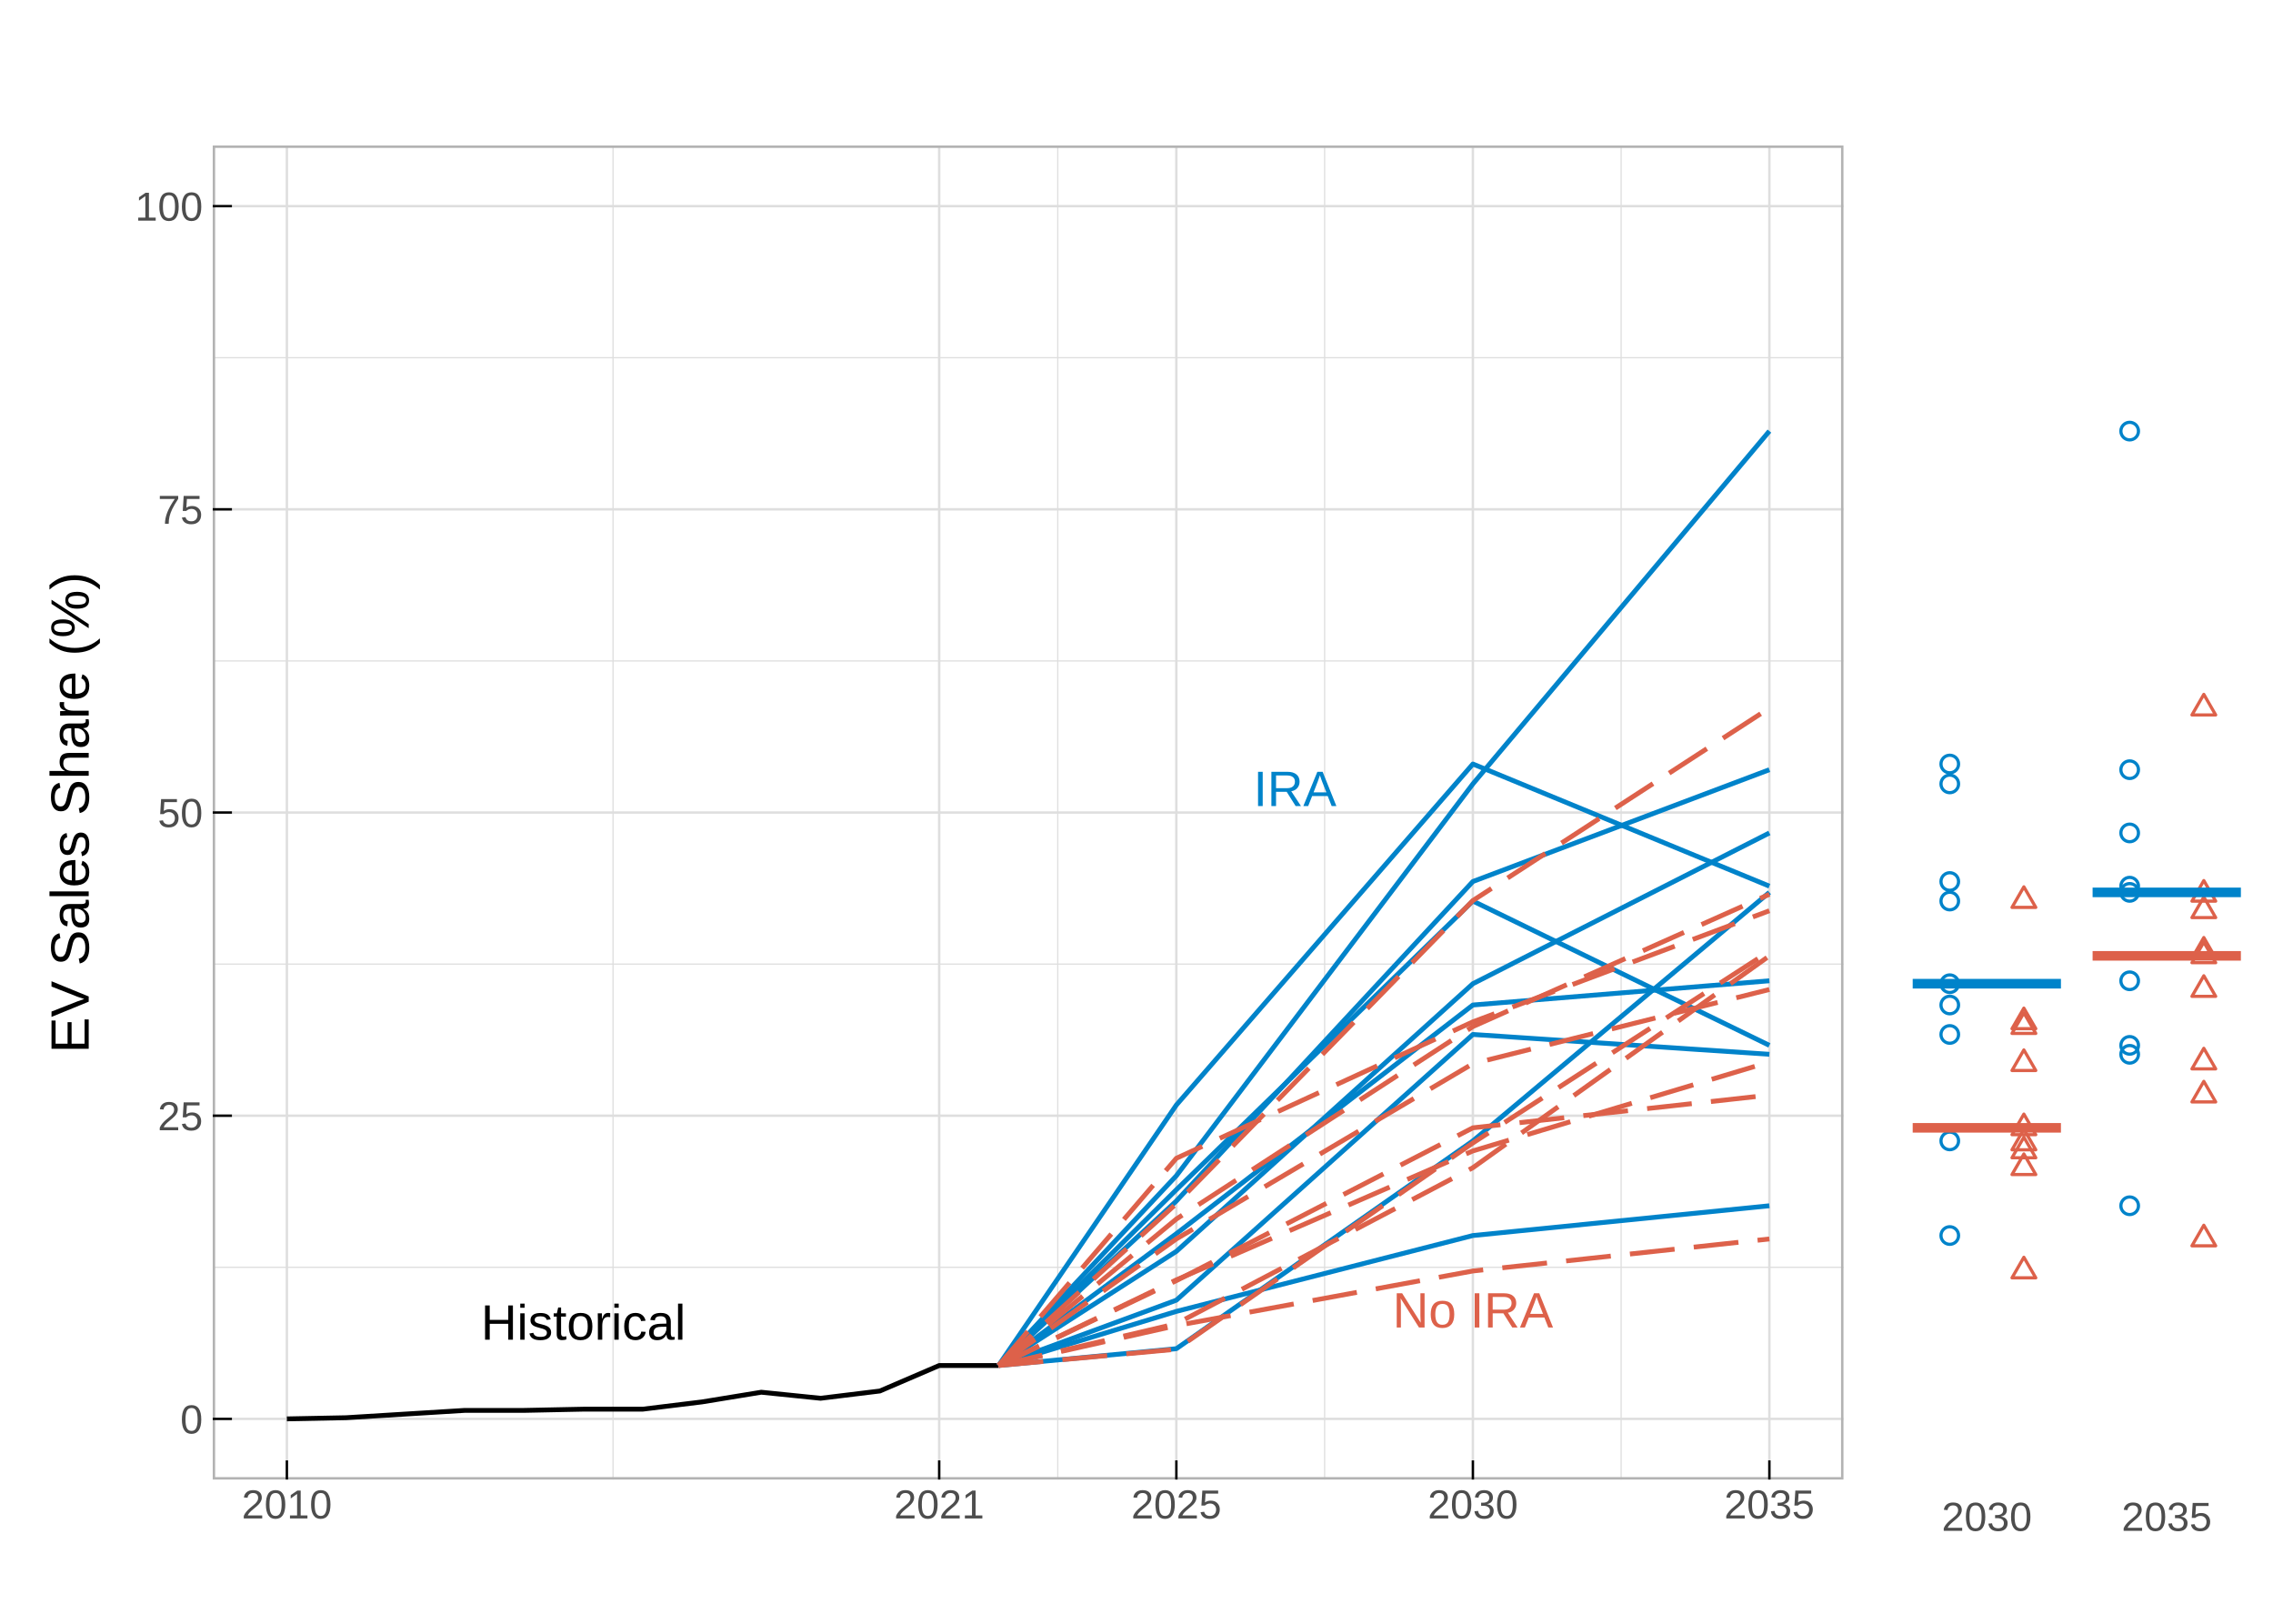
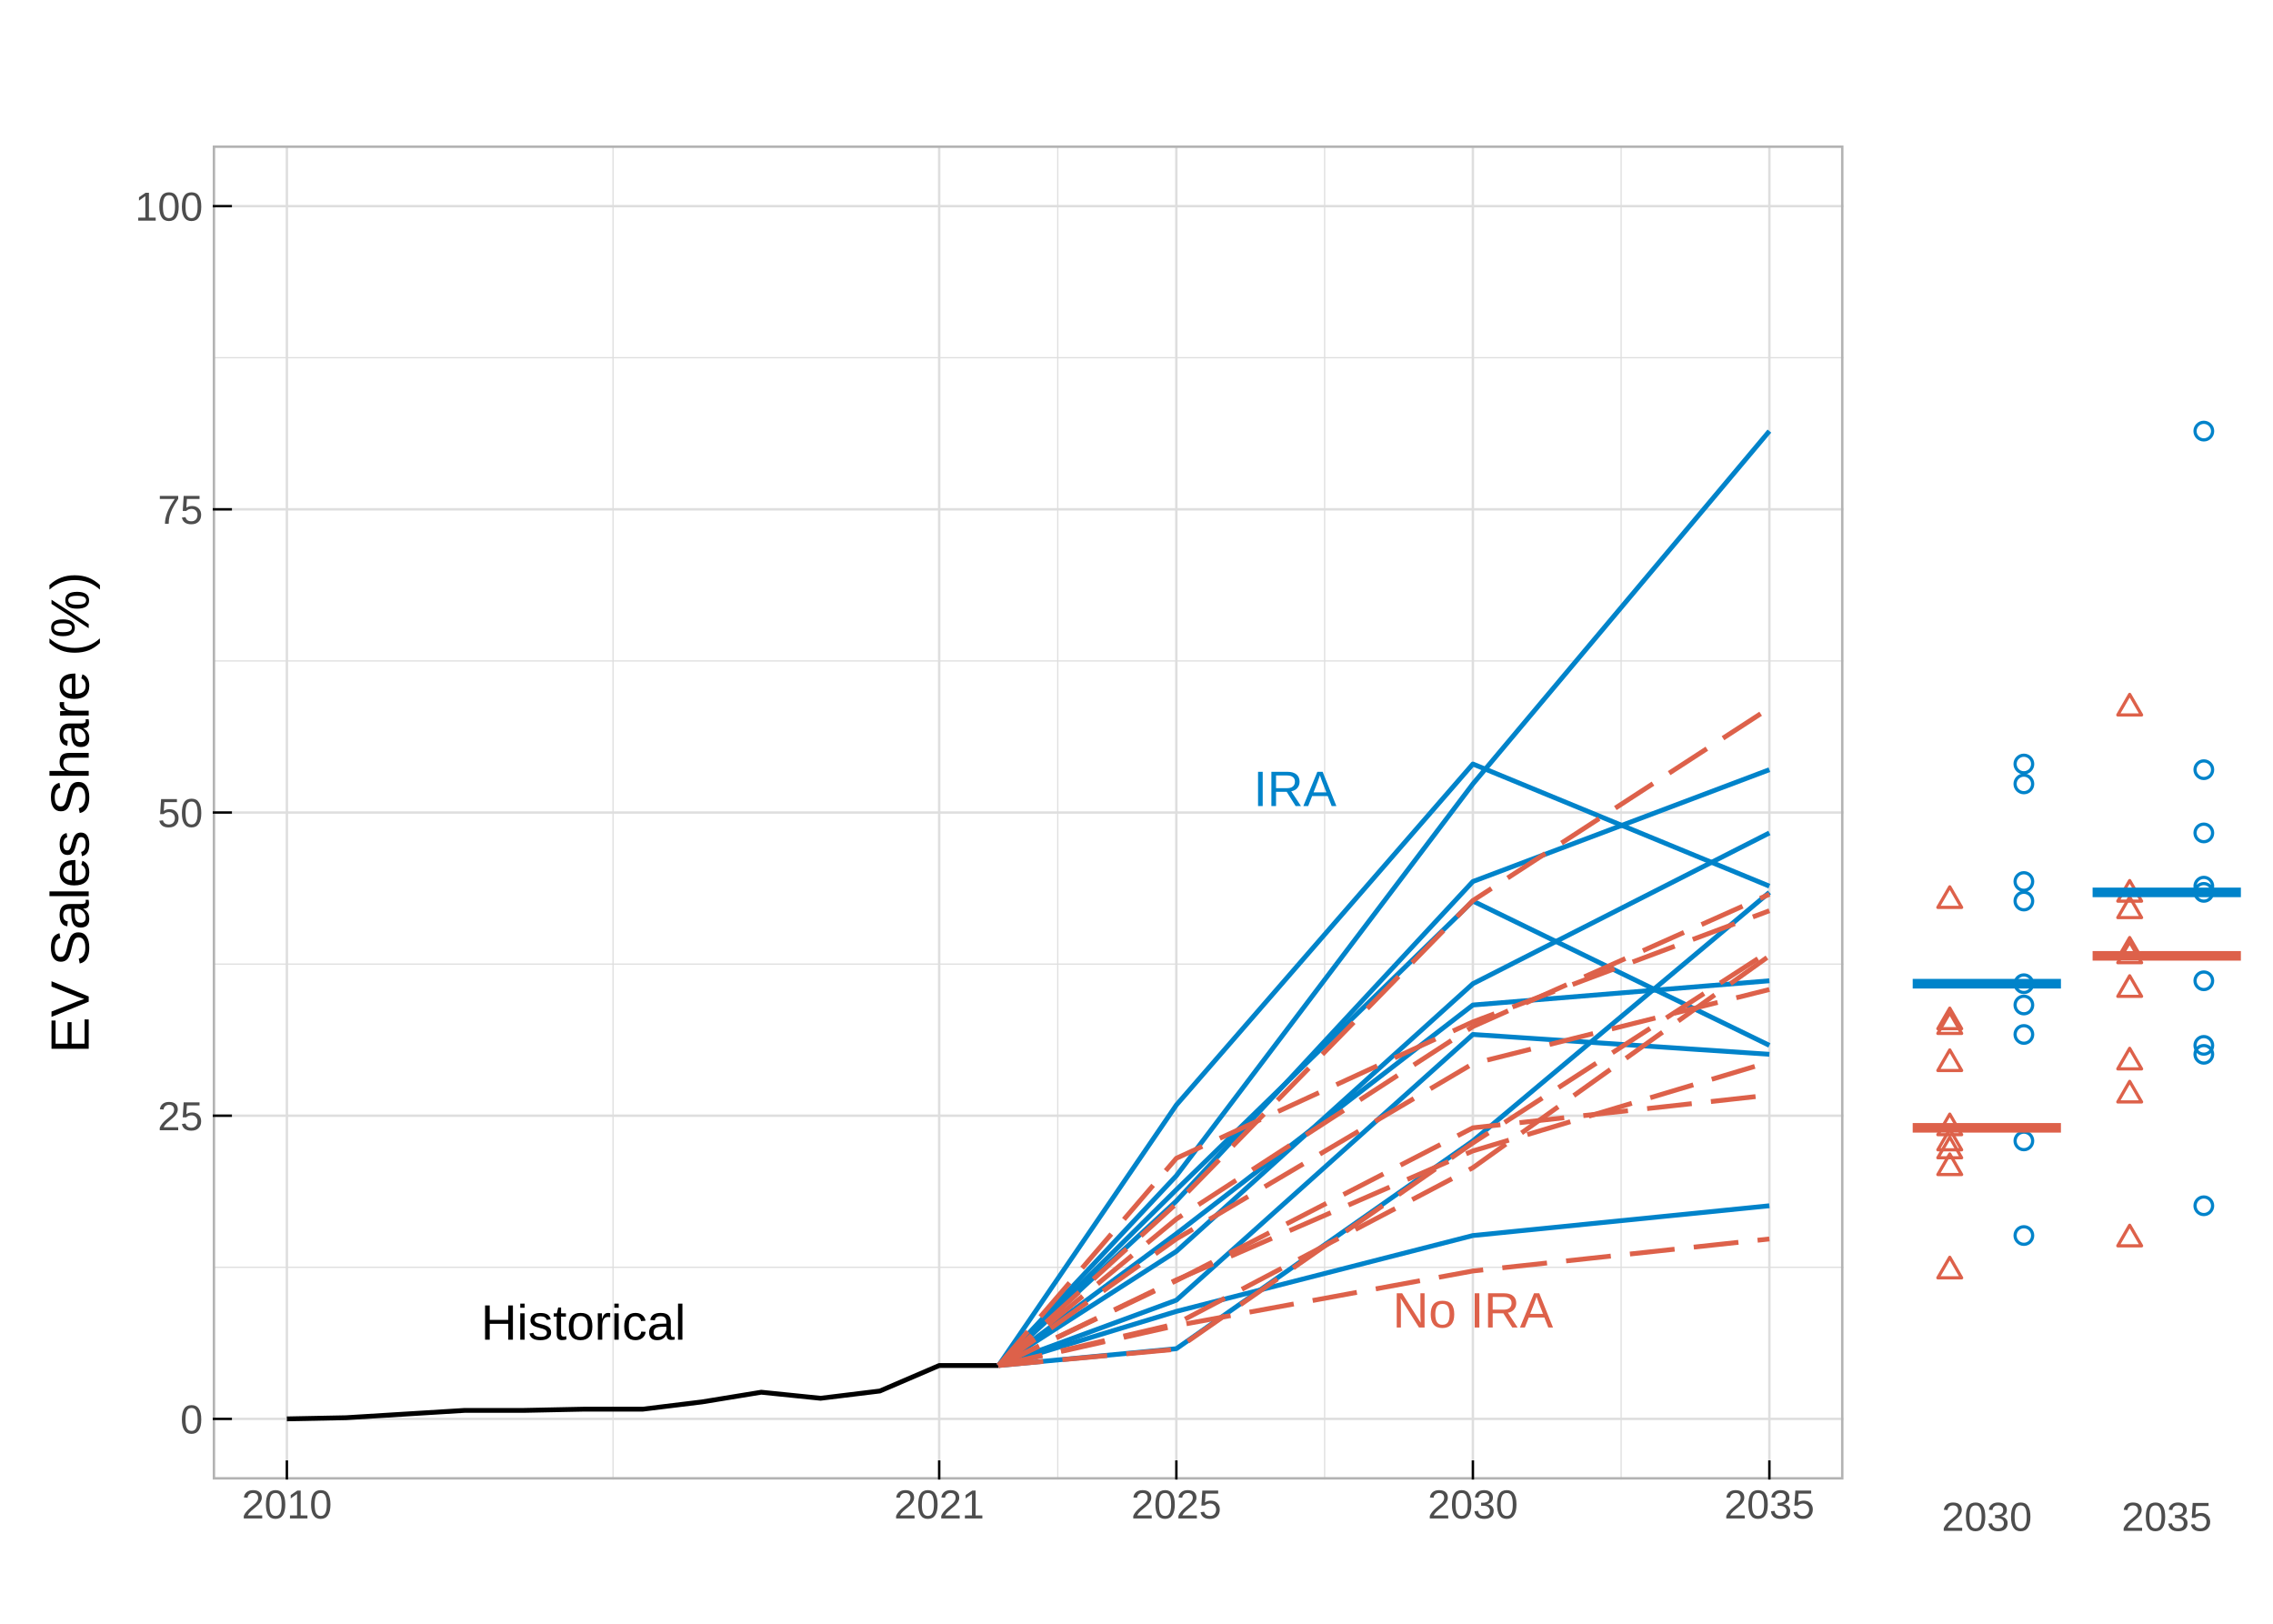
<svg xmlns="http://www.w3.org/2000/svg" class="svglite" width="504.00pt" height="360.00pt" viewBox="0 0 504.00 360.00">
  <defs>
    <style type="text/css">
    .svglite line, .svglite polyline, .svglite polygon, .svglite path, .svglite rect, .svglite circle {
      fill: none;
      stroke: #000000;
      stroke-linecap: round;
      stroke-linejoin: round;
      stroke-miterlimit: 10.00;
    }
    .svglite text {
      white-space: pre;
    }
  </style>
  </defs>
  <rect width="100%" height="100%" style="stroke: none; fill: #FFFFFF;" />
  <defs>
    <clipPath id="cpMC4wMHw1MDQuMDB8MC4wMHwzNjAuMDA=">
      <rect x="0.00" y="0.00" width="504.00" height="360.00" />
    </clipPath>
  </defs>
  <g clip-path="url(#cpMC4wMHw1MDQuMDB8MC4wMHwzNjAuMDA=)">
    <rect x="0" y="0.00" width="504.00" height="360.00" style="stroke-width: 1.07; stroke: #FFFFFF; fill: #FFFFFF;" />
  </g>
  <defs>
    <clipPath id="cpNS40OHw0MTguNzN8NS40OHwzNTQuNTI=">
      <rect x="5.48" y="5.48" width="413.25" height="349.04" />
    </clipPath>
  </defs>
  <g clip-path="url(#cpNS40OHw0MTguNzN8NS40OHwzNTQuNTI=)">
    <rect x="5.48" y="5.48" width="413.25" height="349.04" style="stroke-width: 1.07; stroke: #FFFFFF; fill: #FFFFFF;" />
  </g>
  <g clip-path="url(#cpMC4wMHw1MDQuMDB8MC4wMHwzNjAuMDA=)">
</g>
  <defs>
    <clipPath id="cpNDcuMTd8NDA4Ljc3fDMyLjI2fDMyOC4wMw==">
      <rect x="47.17" y="32.26" width="361.59" height="295.77" />
    </clipPath>
  </defs>
  <g clip-path="url(#cpNDcuMTd8NDA4Ljc3fDMyLjI2fDMyOC4wMw==)">
    <rect x="47.17" y="32.26" width="361.59" height="295.77" style="stroke-width: 1.07; stroke: none; fill: #FFFFFF;" />
    <polyline points="47.17,280.97 408.77,280.97 " style="stroke-width: 0.27; stroke: #DEDEDE; stroke-linecap: butt;" />
    <polyline points="47.17,213.75 408.77,213.75 " style="stroke-width: 0.27; stroke: #DEDEDE; stroke-linecap: butt;" />
    <polyline points="47.17,146.53 408.77,146.53 " style="stroke-width: 0.27; stroke: #DEDEDE; stroke-linecap: butt;" />
    <polyline points="47.17,79.31 408.77,79.31 " style="stroke-width: 0.27; stroke: #DEDEDE; stroke-linecap: butt;" />
    <polyline points="135.93,328.03 135.93,32.26 " style="stroke-width: 0.27; stroke: #DEDEDE; stroke-linecap: butt;" />
    <polyline points="234.54,328.03 234.54,32.26 " style="stroke-width: 0.27; stroke: #DEDEDE; stroke-linecap: butt;" />
    <polyline points="293.71,328.03 293.71,32.26 " style="stroke-width: 0.27; stroke: #DEDEDE; stroke-linecap: butt;" />
    <polyline points="359.46,328.03 359.46,32.26 " style="stroke-width: 0.27; stroke: #DEDEDE; stroke-linecap: butt;" />
    <polyline points="47.17,314.58 408.77,314.58 " style="stroke-width: 0.53; stroke: #DEDEDE; stroke-linecap: butt;" />
    <polyline points="47.17,247.36 408.77,247.36 " style="stroke-width: 0.53; stroke: #DEDEDE; stroke-linecap: butt;" />
    <polyline points="47.17,180.14 408.77,180.14 " style="stroke-width: 0.53; stroke: #DEDEDE; stroke-linecap: butt;" />
    <polyline points="47.17,112.92 408.77,112.92 " style="stroke-width: 0.53; stroke: #DEDEDE; stroke-linecap: butt;" />
    <polyline points="47.17,45.70 408.77,45.70 " style="stroke-width: 0.53; stroke: #DEDEDE; stroke-linecap: butt;" />
    <polyline points="63.61,328.03 63.61,32.26 " style="stroke-width: 0.53; stroke: #DEDEDE; stroke-linecap: butt;" />
    <polyline points="208.25,328.03 208.25,32.26 " style="stroke-width: 0.53; stroke: #DEDEDE; stroke-linecap: butt;" />
    <polyline points="260.84,328.03 260.84,32.26 " style="stroke-width: 0.53; stroke: #DEDEDE; stroke-linecap: butt;" />
    <polyline points="326.59,328.03 326.59,32.26 " style="stroke-width: 0.53; stroke: #DEDEDE; stroke-linecap: butt;" />
    <polyline points="392.33,328.03 392.33,32.26 " style="stroke-width: 0.53; stroke: #DEDEDE; stroke-linecap: butt;" />
    <polyline points="63.61,314.58 76.76,314.32 89.91,313.51 103.06,312.70 116.21,312.70 129.35,312.43 142.50,312.43 155.65,310.82 168.80,308.67 181.95,310.01 195.10,308.40 208.25,302.75 221.40,302.75 " style="stroke-width: 1.07; stroke-linecap: butt;" />
    <polyline points="221.40,302.75 260.84,273.52 326.59,222.82 392.33,217.45 " style="stroke-width: 1.07; stroke: #0083CA; stroke-linecap: butt;" />
    <polyline points="221.40,302.75 260.84,263.77 326.59,199.77 392.33,231.77 " style="stroke-width: 1.07; stroke: #0083CA; stroke-linecap: butt;" />
    <polyline points="221.40,302.75 260.84,277.44 326.59,218.10 392.33,184.67 " style="stroke-width: 1.07; stroke: #0083CA; stroke-linecap: butt;" />
    <polyline points="221.40,302.75 260.84,290.75 326.59,273.93 392.33,267.33 " style="stroke-width: 1.07; stroke: #0083CA; stroke-linecap: butt;" />
    <polyline points="221.40,302.75 260.84,244.99 326.59,169.39 392.33,196.47 " style="stroke-width: 1.07; stroke: #0083CA; stroke-linecap: butt;" />
    <polyline points="221.40,302.75 260.84,288.26 326.59,229.35 392.33,233.75 " style="stroke-width: 1.07; stroke: #0083CA; stroke-linecap: butt;" />
    <polyline points="221.40,302.75 260.84,266.27 326.59,195.44 392.33,170.65 " style="stroke-width: 1.07; stroke: #0083CA; stroke-linecap: butt;" />
    <polyline points="221.40,302.75 260.84,260.67 326.59,173.80 392.33,95.58 " style="stroke-width: 1.07; stroke: #0083CA; stroke-linecap: butt;" />
    <polyline points="221.40,302.75 260.84,299.02 326.59,252.95 392.33,197.85 " style="stroke-width: 1.07; stroke: #0083CA; stroke-linecap: butt;" />
    <polyline points="221.40,302.75 260.84,274.68 326.59,235.82 392.33,219.38 " style="stroke-width: 1.07; stroke: #DD614A; stroke-dasharray: 9.96,4.27; stroke-linecap: butt;" />
    <polyline points="221.40,302.75 260.84,283.93 326.59,250.05 392.33,242.79 " style="stroke-width: 1.07; stroke: #DD614A; stroke-dasharray: 9.96,4.27; stroke-linecap: butt;" />
    <polyline points="221.40,302.75 260.84,293.48 326.59,258.89 392.33,211.92 " style="stroke-width: 1.07; stroke: #DD614A; stroke-dasharray: 9.96,4.27; stroke-linecap: butt;" />
    <polyline points="221.40,302.75 260.84,293.90 326.59,281.79 392.33,274.69 " style="stroke-width: 1.07; stroke: #DD614A; stroke-dasharray: 9.96,4.27; stroke-linecap: butt;" />
    <polyline points="221.40,302.75 260.84,256.80 326.59,226.55 392.33,201.92 " style="stroke-width: 1.07; stroke: #DD614A; stroke-dasharray: 9.96,4.27; stroke-linecap: butt;" />
    <polyline points="221.40,302.75 260.84,283.76 326.59,255.17 392.33,235.46 " style="stroke-width: 1.07; stroke: #DD614A; stroke-dasharray: 9.96,4.27; stroke-linecap: butt;" />
    <polyline points="221.40,302.75 260.84,270.27 326.59,227.60 392.33,198.27 " style="stroke-width: 1.07; stroke: #DD614A; stroke-dasharray: 9.96,4.27; stroke-linecap: butt;" />
    <polyline points="221.40,302.75 260.84,266.86 326.59,199.66 392.33,156.99 " style="stroke-width: 1.07; stroke: #DD614A; stroke-dasharray: 9.96,4.27; stroke-linecap: butt;" />
    <polyline points="221.40,302.75 260.84,299.14 326.59,253.40 392.33,210.90 " style="stroke-width: 1.07; stroke: #DD614A; stroke-dasharray: 9.96,4.27; stroke-linecap: butt;" />
    <text x="129.35" y="297.02" text-anchor="middle" style="font-size: 11.04px; font-family: &quot;Arial&quot;;" textLength="45.35px" lengthAdjust="spacingAndGlyphs">Historical</text>
    <text x="326.59" y="294.33" text-anchor="middle" style="font-size: 11.04px;fill: #DD614A; font-family: &quot;Arial&quot;;" textLength="35.55px" lengthAdjust="spacingAndGlyphs">No IRA</text>
    <text x="287.14" y="178.71" text-anchor="middle" style="font-size: 11.04px;fill: #0083CA; font-family: &quot;Arial&quot;;" textLength="18.39px" lengthAdjust="spacingAndGlyphs">IRA</text>
    <rect x="47.17" y="32.26" width="361.59" height="295.77" style="stroke-width: 1.07; stroke: #B3B3B3;" />
  </g>
  <g clip-path="url(#cpMC4wMHw1MDQuMDB8MC4wMHwzNjAuMDA=)">
    <text x="44.98" y="317.81" text-anchor="end" style="font-size: 9.00px;fill: #4D4D4D; font-family: &quot;Arial&quot;;" textLength="5.00px" lengthAdjust="spacingAndGlyphs">0</text>
    <text x="44.98" y="250.59" text-anchor="end" style="font-size: 9.00px;fill: #4D4D4D; font-family: &quot;Arial&quot;;" textLength="10.01px" lengthAdjust="spacingAndGlyphs">25</text>
    <text x="44.98" y="183.36" text-anchor="end" style="font-size: 9.00px;fill: #4D4D4D; font-family: &quot;Arial&quot;;" textLength="10.01px" lengthAdjust="spacingAndGlyphs">50</text>
    <text x="44.98" y="116.14" text-anchor="end" style="font-size: 9.00px;fill: #4D4D4D; font-family: &quot;Arial&quot;;" textLength="10.01px" lengthAdjust="spacingAndGlyphs">75</text>
    <text x="44.98" y="48.92" text-anchor="end" style="font-size: 9.00px;fill: #4D4D4D; font-family: &quot;Arial&quot;;" textLength="15.01px" lengthAdjust="spacingAndGlyphs">100</text>
    <polyline points="51.43,314.58 47.17,314.58 " style="stroke-width: 0.53; stroke-linecap: butt;" />
    <polyline points="51.43,247.36 47.17,247.36 " style="stroke-width: 0.53; stroke-linecap: butt;" />
    <polyline points="51.43,180.14 47.17,180.14 " style="stroke-width: 0.53; stroke-linecap: butt;" />
    <polyline points="51.43,112.92 47.17,112.92 " style="stroke-width: 0.53; stroke-linecap: butt;" />
    <polyline points="51.43,45.70 47.17,45.70 " style="stroke-width: 0.53; stroke-linecap: butt;" />
    <polyline points="63.61,323.78 63.61,328.03 " style="stroke-width: 0.53; stroke-linecap: butt;" />
    <polyline points="208.25,323.78 208.25,328.03 " style="stroke-width: 0.53; stroke-linecap: butt;" />
    <polyline points="260.84,323.78 260.84,328.03 " style="stroke-width: 0.53; stroke-linecap: butt;" />
    <polyline points="326.59,323.78 326.59,328.03 " style="stroke-width: 0.53; stroke-linecap: butt;" />
    <polyline points="392.33,323.78 392.33,328.03 " style="stroke-width: 0.53; stroke-linecap: butt;" />
    <text x="63.61" y="336.66" text-anchor="middle" style="font-size: 9.00px;fill: #4D4D4D; font-family: &quot;Arial&quot;;" textLength="20.02px" lengthAdjust="spacingAndGlyphs">2010</text>
    <text x="208.25" y="336.66" text-anchor="middle" style="font-size: 9.00px;fill: #4D4D4D; font-family: &quot;Arial&quot;;" textLength="20.02px" lengthAdjust="spacingAndGlyphs">2021</text>
    <text x="260.84" y="336.66" text-anchor="middle" style="font-size: 9.00px;fill: #4D4D4D; font-family: &quot;Arial&quot;;" textLength="20.02px" lengthAdjust="spacingAndGlyphs">2025</text>
    <text x="326.59" y="336.66" text-anchor="middle" style="font-size: 9.00px;fill: #4D4D4D; font-family: &quot;Arial&quot;;" textLength="20.02px" lengthAdjust="spacingAndGlyphs">2030</text>
    <text x="392.33" y="336.66" text-anchor="middle" style="font-size: 9.00px;fill: #4D4D4D; font-family: &quot;Arial&quot;;" textLength="20.02px" lengthAdjust="spacingAndGlyphs">2035</text>
    <text transform="translate(19.67,233.51) rotate(-90)" style="font-size: 12.00px; font-family: &quot;Arial&quot;;" textLength="106.73px" lengthAdjust="spacingAndGlyphs">EV Sales Share (%)</text>
  </g>
  <defs>
    <clipPath id="cpNDE4LjczfDQ1OS42Mnw1LjQ4fDM1NC41Mg==">
      <rect x="418.73" y="5.48" width="40.89" height="349.04" />
    </clipPath>
  </defs>
  <g clip-path="url(#cpNDE4LjczfDQ1OS42Mnw1LjQ4fDM1NC41Mg==)">
    <rect x="418.73" y="5.48" width="40.89" height="349.04" style="stroke-width: 1.07; stroke: #FFFFFF; fill: #FFFFFF;" />
  </g>
  <g clip-path="url(#cpMC4wMHw1MDQuMDB8MC4wMHwzNjAuMDA=)">
</g>
  <defs>
    <clipPath id="cpNDIyLjQ3fDQ1OC42M3wzMi4yNnwzMjguMDM=">
      <rect x="422.47" y="32.26" width="36.16" height="295.77" />
    </clipPath>
  </defs>
  <g clip-path="url(#cpNDIyLjQ3fDQ1OC42M3wzMi4yNnwzMjguMDM=)">
    <rect x="422.47" y="32.26" width="36.16" height="295.77" style="stroke-width: 1.07; stroke: none; fill: #FFFFFF;" />
-     <circle cx="432.33" cy="222.82" r="1.95" style="stroke-width: 0.71; stroke: #0083CA;" />
-     <polygon points="448.76,232.78 451.40,237.34 446.13,237.34 " style="stroke-width: 0.71; stroke: #DD614A;" />
-     <circle cx="432.33" cy="199.77" r="1.95" style="stroke-width: 0.71; stroke: #0083CA;" />
-     <polygon points="448.76,247.01 451.40,251.57 446.13,251.57 " style="stroke-width: 0.71; stroke: #DD614A;" />
-     <circle cx="432.33" cy="218.10" r="1.95" style="stroke-width: 0.71; stroke: #0083CA;" />
-     <polygon points="448.76,255.85 451.40,260.41 446.13,260.41 " style="stroke-width: 0.71; stroke: #DD614A;" />
-     <circle cx="432.33" cy="273.93" r="1.95" style="stroke-width: 0.71; stroke: #0083CA;" />
-     <polygon points="448.76,278.75 451.40,283.31 446.13,283.31 " style="stroke-width: 0.71; stroke: #DD614A;" />
-     <circle cx="432.33" cy="169.39" r="1.95" style="stroke-width: 0.71; stroke: #0083CA;" />
-     <polygon points="448.76,223.51 451.40,228.07 446.13,228.07 " style="stroke-width: 0.71; stroke: #DD614A;" />
-     <circle cx="432.33" cy="229.35" r="1.95" style="stroke-width: 0.71; stroke: #0083CA;" />
-     <polygon points="448.76,252.13 451.40,256.69 446.13,256.69 " style="stroke-width: 0.71; stroke: #DD614A;" />
-     <circle cx="432.33" cy="195.44" r="1.95" style="stroke-width: 0.71; stroke: #0083CA;" />
-     <polygon points="448.76,224.56 451.40,229.12 446.13,229.12 " style="stroke-width: 0.71; stroke: #DD614A;" />
-     <circle cx="432.33" cy="173.80" r="1.95" style="stroke-width: 0.71; stroke: #0083CA;" />
-     <polygon points="448.76,196.62 451.40,201.18 446.13,201.18 " style="stroke-width: 0.71; stroke: #DD614A;" />
-     <circle cx="432.33" cy="252.95" r="1.95" style="stroke-width: 0.71; stroke: #0083CA;" />
-     <polygon points="448.76,250.36 451.40,254.92 446.13,254.92 " style="stroke-width: 0.71; stroke: #DD614A;" />
+     <circle cx="448.76" cy="222.82" r="1.95" style="stroke-width: 0.71; stroke: #0083CA;" />
+     <polygon points="432.33,232.78 434.96,237.34 429.69,237.34 " style="stroke-width: 0.71; stroke: #DD614A;" />
+     <circle cx="448.76" cy="199.77" r="1.95" style="stroke-width: 0.71; stroke: #0083CA;" />
+     <polygon points="432.33,247.01 434.96,251.57 429.69,251.57 " style="stroke-width: 0.71; stroke: #DD614A;" />
+     <circle cx="448.76" cy="218.10" r="1.95" style="stroke-width: 0.71; stroke: #0083CA;" />
+     <polygon points="432.33,255.85 434.96,260.41 429.69,260.41 " style="stroke-width: 0.71; stroke: #DD614A;" />
+     <circle cx="448.76" cy="273.93" r="1.95" style="stroke-width: 0.71; stroke: #0083CA;" />
+     <polygon points="432.33,278.75 434.96,283.31 429.69,283.31 " style="stroke-width: 0.71; stroke: #DD614A;" />
+     <circle cx="448.76" cy="169.39" r="1.95" style="stroke-width: 0.71; stroke: #0083CA;" />
+     <polygon points="432.33,223.51 434.96,228.07 429.69,228.07 " style="stroke-width: 0.71; stroke: #DD614A;" />
+     <circle cx="448.76" cy="229.35" r="1.95" style="stroke-width: 0.71; stroke: #0083CA;" />
+     <polygon points="432.33,252.13 434.96,256.69 429.69,256.69 " style="stroke-width: 0.71; stroke: #DD614A;" />
+     <circle cx="448.76" cy="195.44" r="1.95" style="stroke-width: 0.71; stroke: #0083CA;" />
+     <polygon points="432.33,224.56 434.96,229.12 429.69,229.12 " style="stroke-width: 0.71; stroke: #DD614A;" />
+     <circle cx="448.76" cy="173.80" r="1.95" style="stroke-width: 0.71; stroke: #0083CA;" />
+     <polygon points="432.33,196.62 434.96,201.18 429.69,201.18 " style="stroke-width: 0.71; stroke: #DD614A;" />
+     <circle cx="448.76" cy="252.95" r="1.95" style="stroke-width: 0.71; stroke: #0083CA;" />
+     <polygon points="432.33,250.36 434.96,254.92 429.69,254.92 " style="stroke-width: 0.71; stroke: #DD614A;" />
    <line x1="424.11" y1="218.10" x2="456.98" y2="218.10" style="stroke-width: 2.13; stroke: #0083CA; stroke-linecap: butt;" />
    <line x1="424.11" y1="250.05" x2="456.98" y2="250.05" style="stroke-width: 2.13; stroke: #DD614A; stroke-linecap: butt;" />
  </g>
  <g clip-path="url(#cpMC4wMHw1MDQuMDB8MC4wMHwzNjAuMDA=)">
    <text x="440.55" y="339.40" text-anchor="middle" style="font-size: 9.00px;fill: #4D4D4D; font-family: &quot;Arial&quot;;" textLength="20.02px" lengthAdjust="spacingAndGlyphs">2030</text>
  </g>
  <defs>
    <clipPath id="cpNDU5LjYyfDQ5OC41Mnw1LjQ4fDM1NC41Mg==">
      <rect x="459.62" y="5.48" width="38.90" height="349.04" />
    </clipPath>
  </defs>
  <g clip-path="url(#cpNDU5LjYyfDQ5OC41Mnw1LjQ4fDM1NC41Mg==)">
    <rect x="459.62" y="5.48" width="38.90" height="349.04" style="stroke-width: 1.07; stroke: #FFFFFF; fill: #FFFFFF;" />
  </g>
  <g clip-path="url(#cpMC4wMHw1MDQuMDB8MC4wMHwzNjAuMDA=)">
</g>
  <defs>
    <clipPath id="cpNDYyLjM2fDQ5OC41MnwzMi4yNnwzMjguMDM=">
      <rect x="462.36" y="32.26" width="36.16" height="295.77" />
    </clipPath>
  </defs>
  <g clip-path="url(#cpNDYyLjM2fDQ5OC41MnwzMi4yNnwzMjguMDM=)">
    <rect x="462.36" y="32.26" width="36.16" height="295.77" style="stroke-width: 1.07; stroke: none; fill: #FFFFFF;" />
-     <circle cx="472.22" cy="217.45" r="1.95" style="stroke-width: 0.71; stroke: #0083CA;" />
-     <polygon points="488.66,216.34 491.29,220.90 486.03,220.90 " style="stroke-width: 0.71; stroke: #DD614A;" />
-     <circle cx="472.22" cy="231.77" r="1.95" style="stroke-width: 0.71; stroke: #0083CA;" />
-     <polygon points="488.66,239.75 491.29,244.31 486.03,244.31 " style="stroke-width: 0.71; stroke: #DD614A;" />
-     <circle cx="472.22" cy="184.67" r="1.95" style="stroke-width: 0.71; stroke: #0083CA;" />
-     <polygon points="488.66,208.88 491.29,213.44 486.03,213.44 " style="stroke-width: 0.71; stroke: #DD614A;" />
-     <circle cx="472.22" cy="267.33" r="1.95" style="stroke-width: 0.71; stroke: #0083CA;" />
-     <polygon points="488.66,271.65 491.29,276.21 486.03,276.21 " style="stroke-width: 0.71; stroke: #DD614A;" />
-     <circle cx="472.22" cy="196.47" r="1.95" style="stroke-width: 0.71; stroke: #0083CA;" />
-     <polygon points="488.66,198.88 491.29,203.44 486.03,203.44 " style="stroke-width: 0.71; stroke: #DD614A;" />
-     <circle cx="472.22" cy="233.75" r="1.95" style="stroke-width: 0.71; stroke: #0083CA;" />
-     <polygon points="488.66,232.42 491.29,236.98 486.03,236.98 " style="stroke-width: 0.71; stroke: #DD614A;" />
-     <circle cx="472.22" cy="170.65" r="1.95" style="stroke-width: 0.71; stroke: #0083CA;" />
-     <polygon points="488.66,195.23 491.29,199.79 486.03,199.79 " style="stroke-width: 0.71; stroke: #DD614A;" />
-     <circle cx="472.22" cy="95.58" r="1.95" style="stroke-width: 0.71; stroke: #0083CA;" />
-     <polygon points="488.66,153.95 491.29,158.51 486.03,158.51 " style="stroke-width: 0.71; stroke: #DD614A;" />
-     <circle cx="472.22" cy="197.85" r="1.95" style="stroke-width: 0.71; stroke: #0083CA;" />
-     <polygon points="488.66,207.86 491.29,212.42 486.03,212.42 " style="stroke-width: 0.71; stroke: #DD614A;" />
+     <circle cx="488.66" cy="217.45" r="1.95" style="stroke-width: 0.71; stroke: #0083CA;" />
+     <polygon points="472.22,216.34 474.86,220.90 469.59,220.90 " style="stroke-width: 0.71; stroke: #DD614A;" />
+     <circle cx="488.66" cy="231.77" r="1.95" style="stroke-width: 0.71; stroke: #0083CA;" />
+     <polygon points="472.22,239.75 474.86,244.31 469.59,244.31 " style="stroke-width: 0.71; stroke: #DD614A;" />
+     <circle cx="488.66" cy="184.67" r="1.95" style="stroke-width: 0.71; stroke: #0083CA;" />
+     <polygon points="472.22,208.88 474.86,213.44 469.59,213.44 " style="stroke-width: 0.71; stroke: #DD614A;" />
+     <circle cx="488.66" cy="267.33" r="1.95" style="stroke-width: 0.71; stroke: #0083CA;" />
+     <polygon points="472.22,271.65 474.86,276.21 469.59,276.21 " style="stroke-width: 0.71; stroke: #DD614A;" />
+     <circle cx="488.66" cy="196.47" r="1.95" style="stroke-width: 0.71; stroke: #0083CA;" />
+     <polygon points="472.22,198.88 474.86,203.44 469.59,203.44 " style="stroke-width: 0.71; stroke: #DD614A;" />
+     <circle cx="488.66" cy="233.75" r="1.95" style="stroke-width: 0.71; stroke: #0083CA;" />
+     <polygon points="472.22,232.42 474.86,236.98 469.59,236.98 " style="stroke-width: 0.71; stroke: #DD614A;" />
+     <circle cx="488.66" cy="170.65" r="1.95" style="stroke-width: 0.71; stroke: #0083CA;" />
+     <polygon points="472.22,195.23 474.86,199.79 469.59,199.79 " style="stroke-width: 0.71; stroke: #DD614A;" />
+     <circle cx="488.66" cy="95.58" r="1.95" style="stroke-width: 0.71; stroke: #0083CA;" />
+     <polygon points="472.22,153.95 474.86,158.51 469.59,158.51 " style="stroke-width: 0.71; stroke: #DD614A;" />
+     <circle cx="488.66" cy="197.85" r="1.95" style="stroke-width: 0.71; stroke: #0083CA;" />
+     <polygon points="472.22,207.86 474.86,212.42 469.59,212.42 " style="stroke-width: 0.71; stroke: #DD614A;" />
    <line x1="464.00" y1="197.85" x2="496.88" y2="197.85" style="stroke-width: 2.13; stroke: #0083CA; stroke-linecap: butt;" />
    <line x1="464.00" y1="211.92" x2="496.88" y2="211.92" style="stroke-width: 2.13; stroke: #DD614A; stroke-linecap: butt;" />
  </g>
  <g clip-path="url(#cpMC4wMHw1MDQuMDB8MC4wMHwzNjAuMDA=)">
    <text x="480.44" y="339.40" text-anchor="middle" style="font-size: 9.00px;fill: #4D4D4D; font-family: &quot;Arial&quot;;" textLength="20.02px" lengthAdjust="spacingAndGlyphs">2035</text>
  </g>
</svg>
